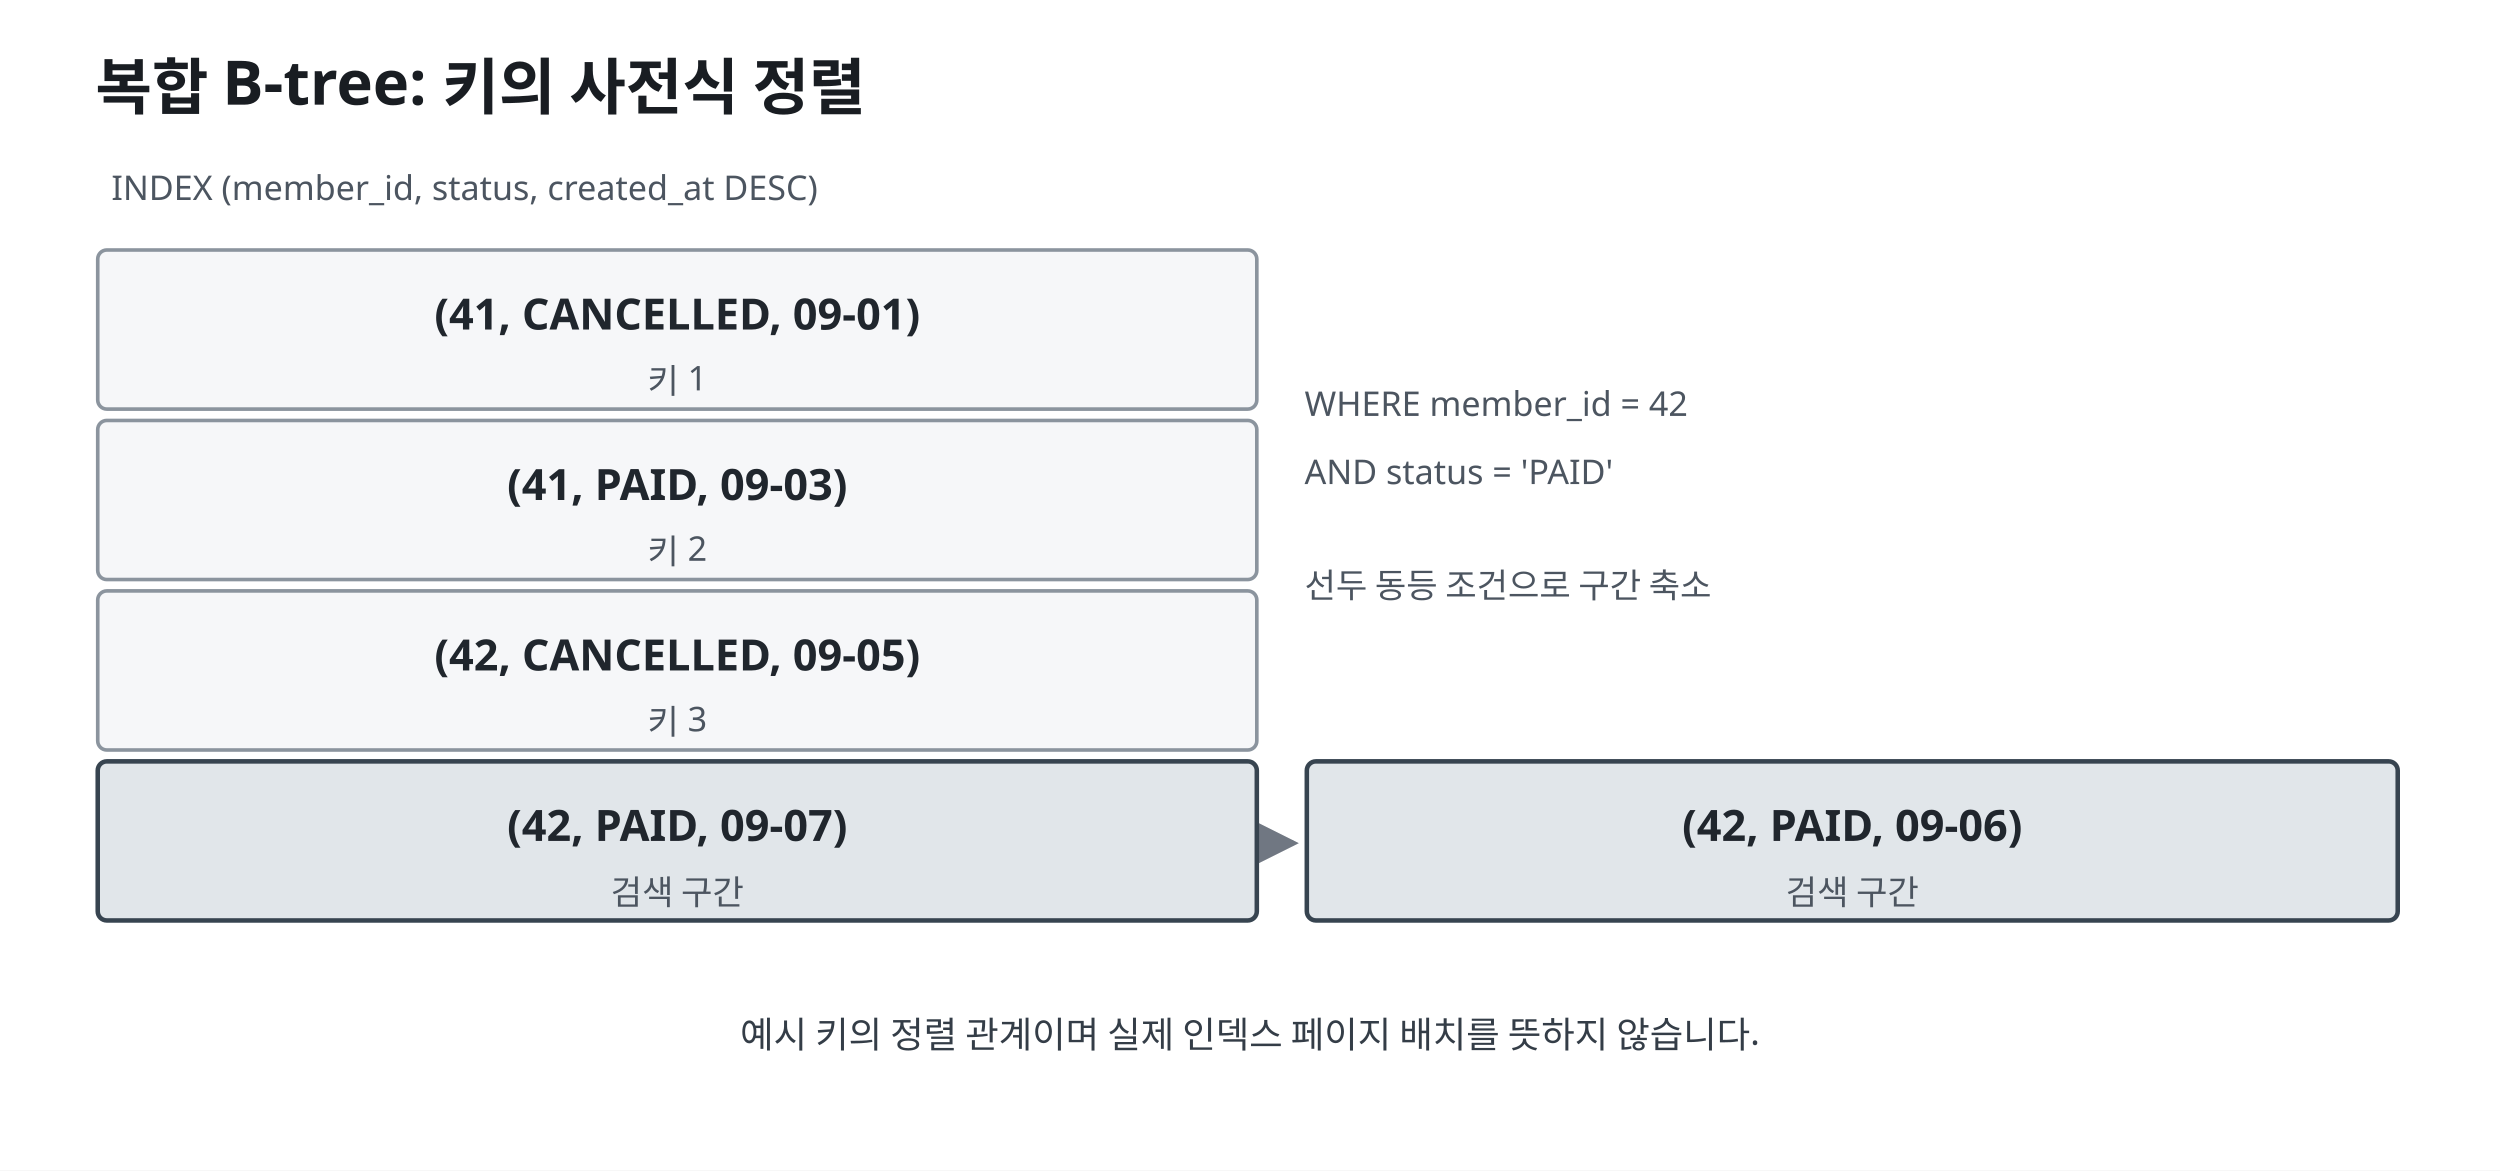
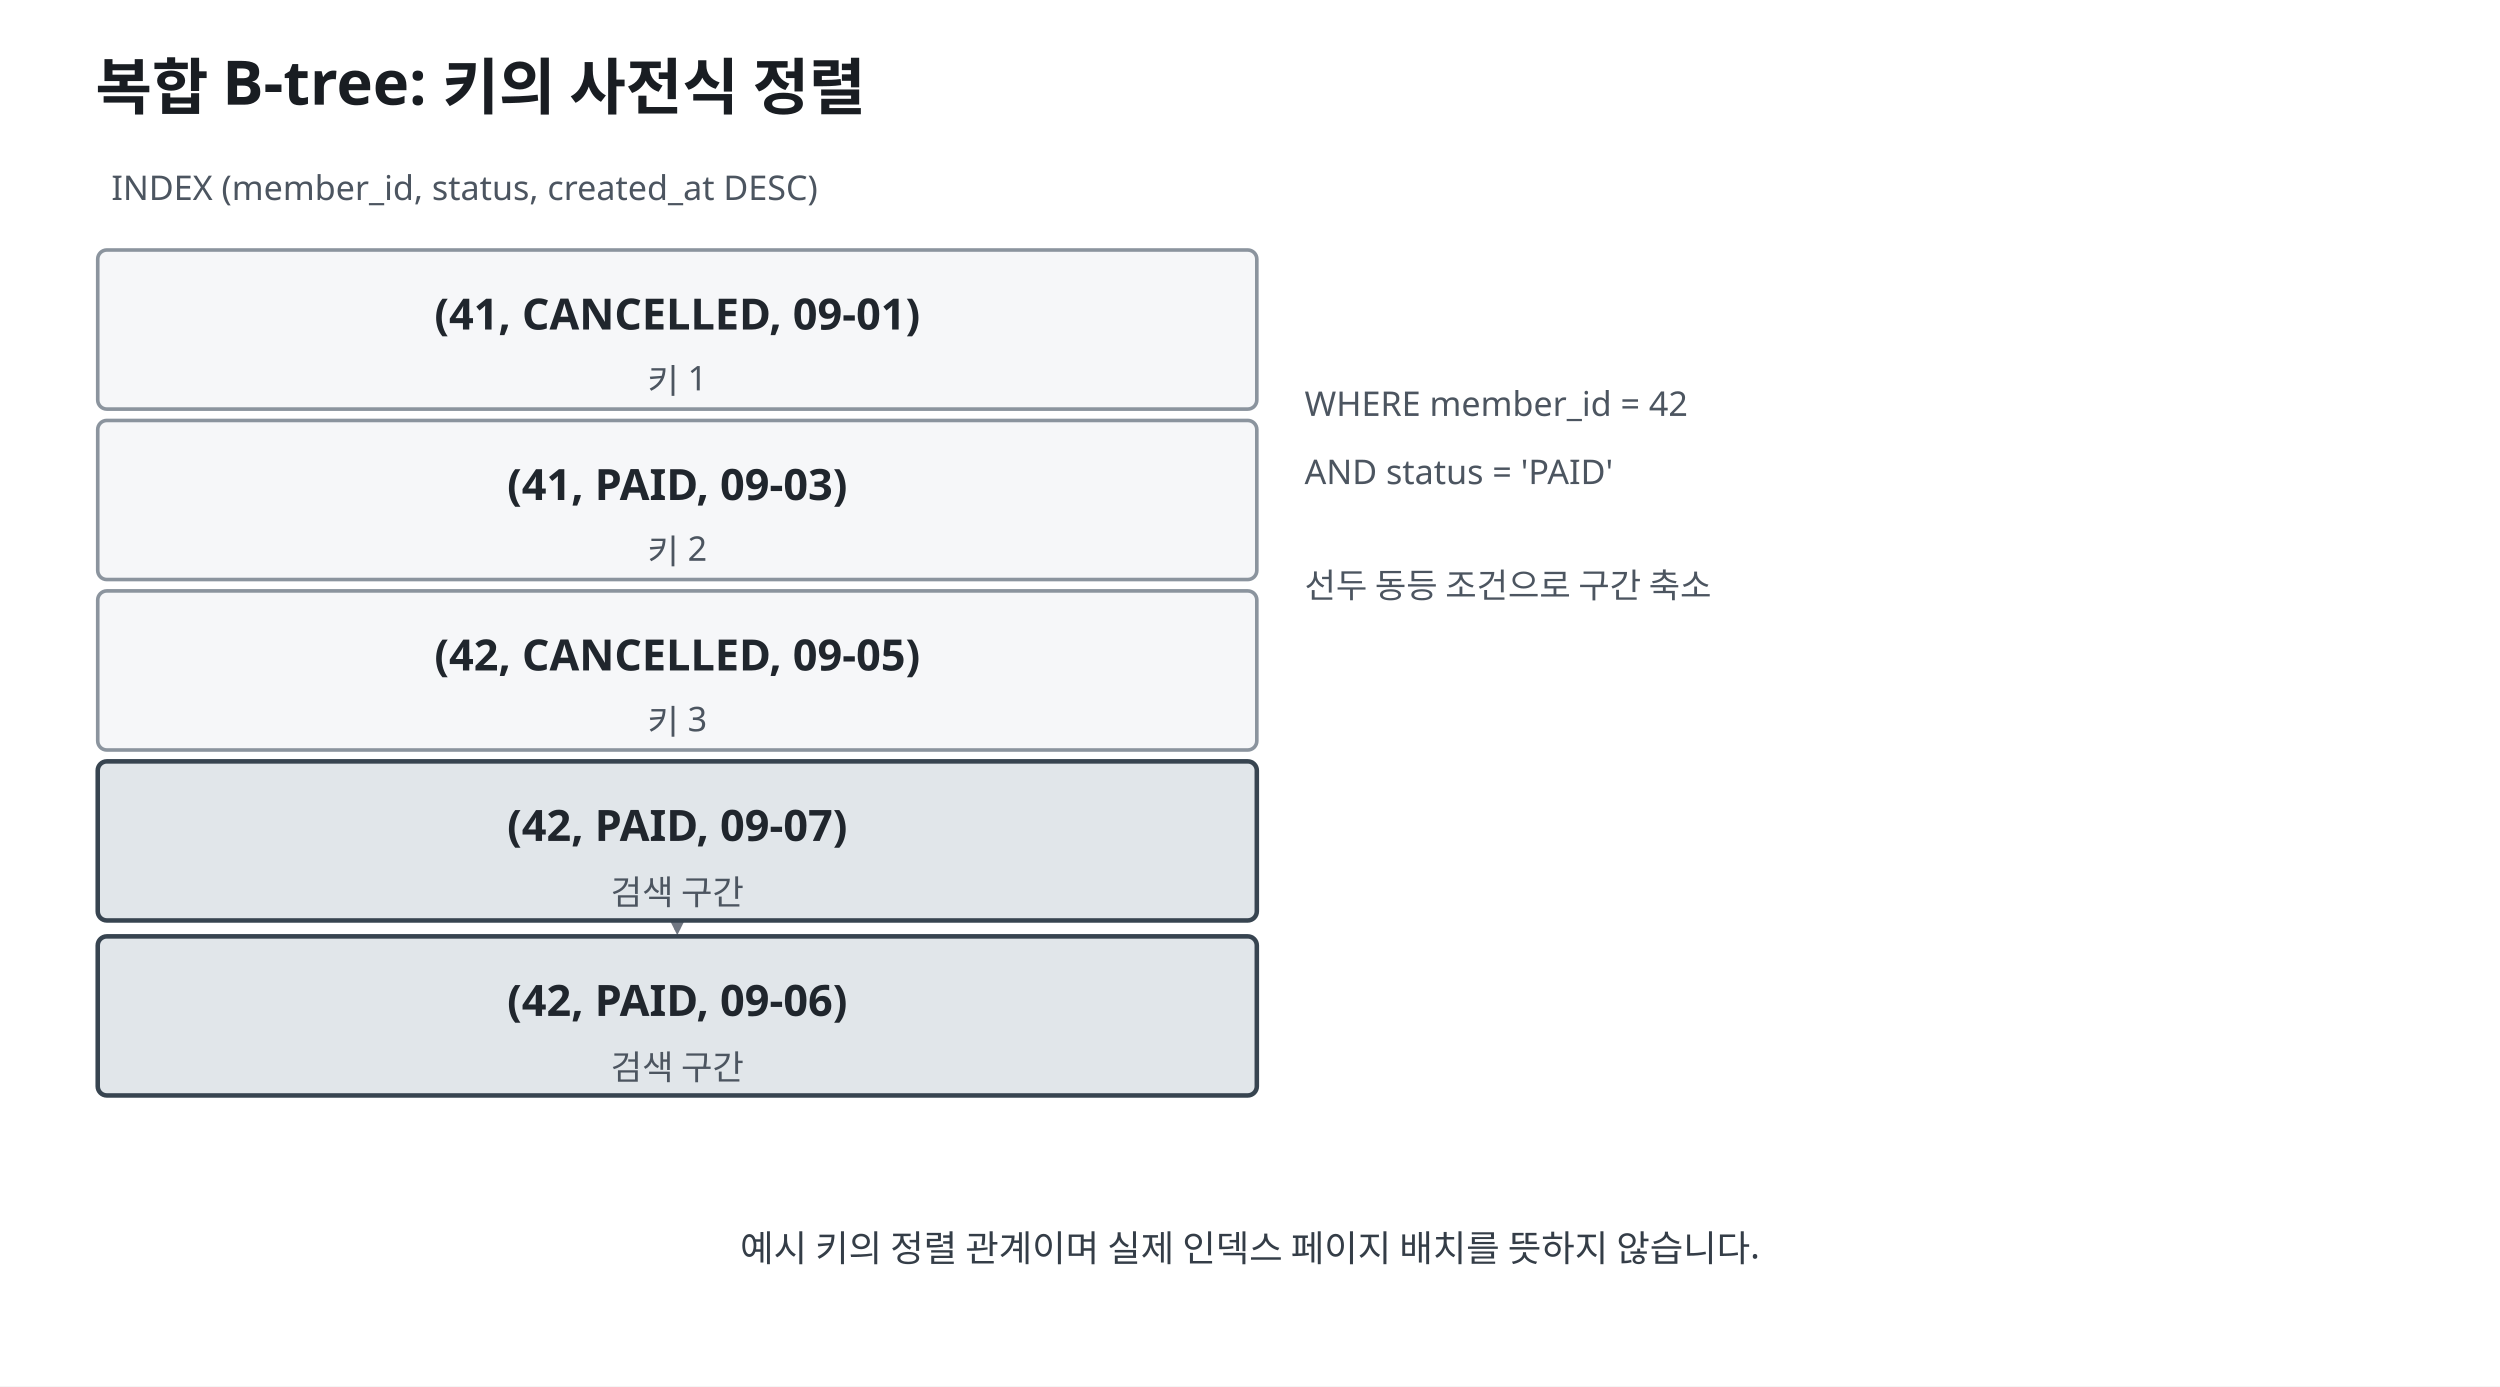
- <svg xmlns="http://www.w3.org/2000/svg" viewBox="0 0 1100 515" role="img" aria-labelledby="index-composite-title index-composite-desc">
+ <svg xmlns="http://www.w3.org/2000/svg" viewBox="0 0 1100 610" role="img" aria-labelledby="index-composite-title index-composite-desc">
  <defs>
    <marker id="arrow-index-composite" markerWidth="9" markerHeight="9" refX="8" refY="4.5" orient="auto">
      <path d="M0 0L9 4.5L0 9Z" fill="#707782" />
    </marker>
    <style>
.bg{fill:#fff}.title{fill:#191d22;font:700 27px system-ui,sans-serif}.label{fill:#20262d;font:600 19px system-ui,sans-serif}.small{fill:#4c5560;font:15px system-ui,sans-serif}.note{fill:#343d47;font:500 16px system-ui,sans-serif}.panel{fill:#f6f7f9;stroke:#8b949e;stroke-width:1.6}.hi{fill:#e1e6ea;stroke:#374450;stroke-width:2}.edge{fill:none;stroke:#596573;stroke-width:2.5;marker-end:url(#arrow-index-composite)}
@media(prefers-color-scheme:dark){.bg{fill:#151719}.title,.label{fill:#f4f4f5}.small,.note{fill:#d0d4d9}.panel{fill:#22272c;stroke:#88919b}.hi{fill:#303941;stroke:#f4f5f6}.edge{stroke:#cbd2d9}}
</style>
  </defs>
-   <rect class="bg" width="1100" height="515" />
+   <rect class="bg" width="1100" height="610" />
  <text class="title" x="42" y="48">복합 B-tree: 키의 사전식 정렬</text>
-   <path class="edge" d="M558 371L569 371" />
+   <path class="edge" d="M298 407L298 409" />
  <rect class="panel" x="43" y="110" width="510" height="70" rx="4" />
  <text class="label" x="298" y="145" text-anchor="middle">(41, CANCELLED, 09-01)</text>
  <text class="small" x="298" y="173" text-anchor="middle">키 1</text>
  <rect class="panel" x="43" y="185" width="510" height="70" rx="4" />
  <text class="label" x="298" y="220" text-anchor="middle">(41, PAID, 09-03)</text>
  <text class="small" x="298" y="248" text-anchor="middle">키 2</text>
  <rect class="panel" x="43" y="260" width="510" height="70" rx="4" />
  <text class="label" x="298" y="295" text-anchor="middle">(42, CANCELLED, 09-05)</text>
  <text class="small" x="298" y="323" text-anchor="middle">키 3</text>
  <rect class="hi" x="43" y="335" width="510" height="70" rx="4" />
  <text class="label" x="298" y="370" text-anchor="middle">(42, PAID, 09-07)</text>
  <text class="small" x="298" y="398" text-anchor="middle">검색 구간</text>
-   <rect class="hi" x="575" y="335" width="480" height="70" rx="4" />
-   <text class="label" x="815" y="370" text-anchor="middle">(42, PAID, 09-06)</text>
-   <text class="small" x="815" y="398" text-anchor="middle">검색 구간</text>
+   <rect class="hi" x="43" y="412" width="510" height="70" rx="4" />
+   <text class="label" x="298" y="447" text-anchor="middle">(42, PAID, 09-06)</text>
+   <text class="small" x="298" y="475" text-anchor="middle">검색 구간</text>
  <text class="small" x="49" y="88" text-anchor="start">INDEX (member_id, status, created_at DESC)</text>
  <text class="small" x="574" y="183" text-anchor="start">WHERE member_id = 42</text>
  <text class="small" x="574" y="213" text-anchor="start">AND status = 'PAID'</text>
  <text class="small" x="574" y="263" text-anchor="start">선두 동등 조건으로 구간 축소</text>
-   <text class="note" x="550" y="461" text-anchor="middle">예시 키의 정렬 관계이며 실제 인덱스 페이지 배치를 뜻하지 않습니다.</text>
+   <text class="note" x="550" y="555" text-anchor="middle">예시 키의 정렬 관계이며 실제 인덱스 페이지 배치를 뜻하지 않습니다.</text>
</svg>
